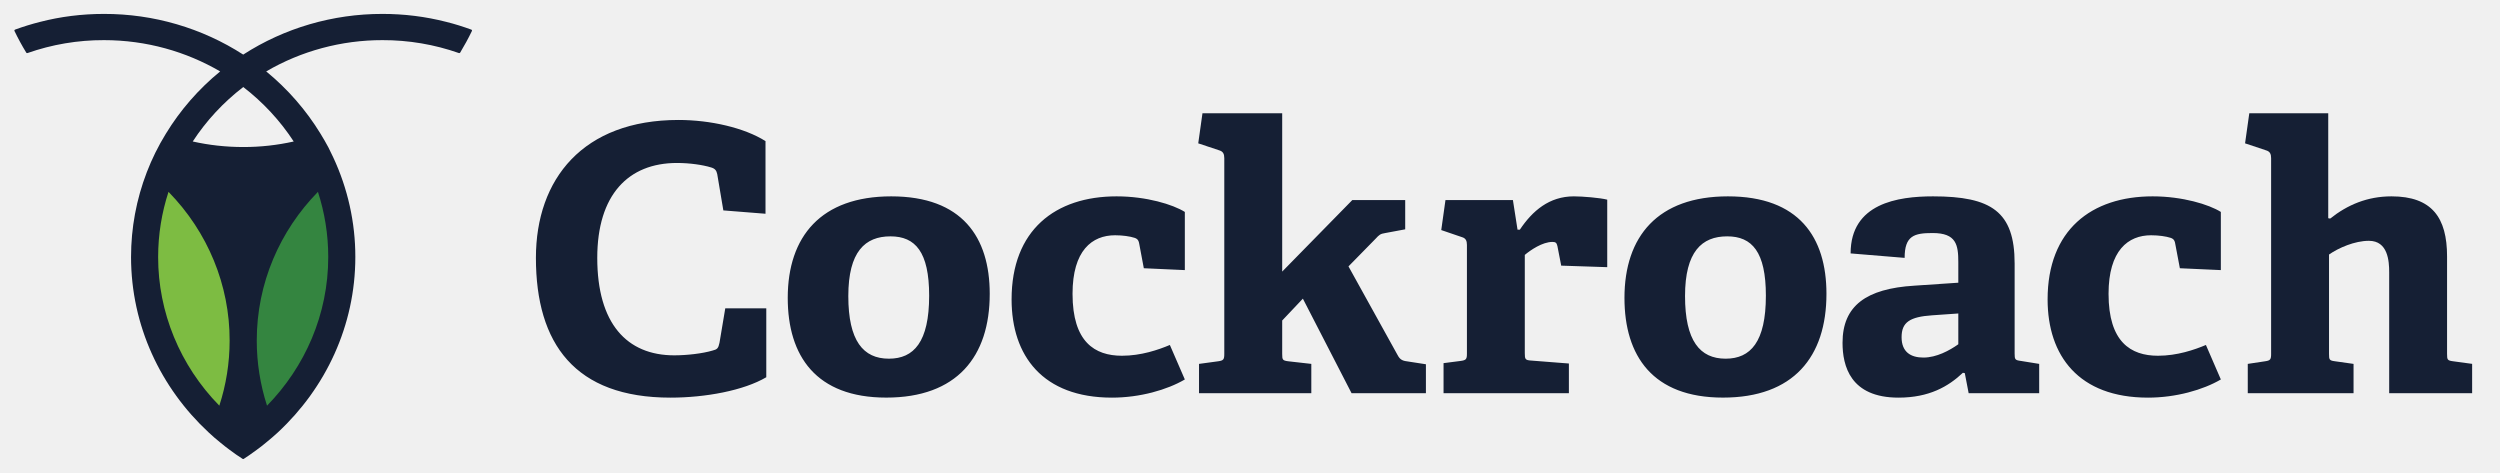
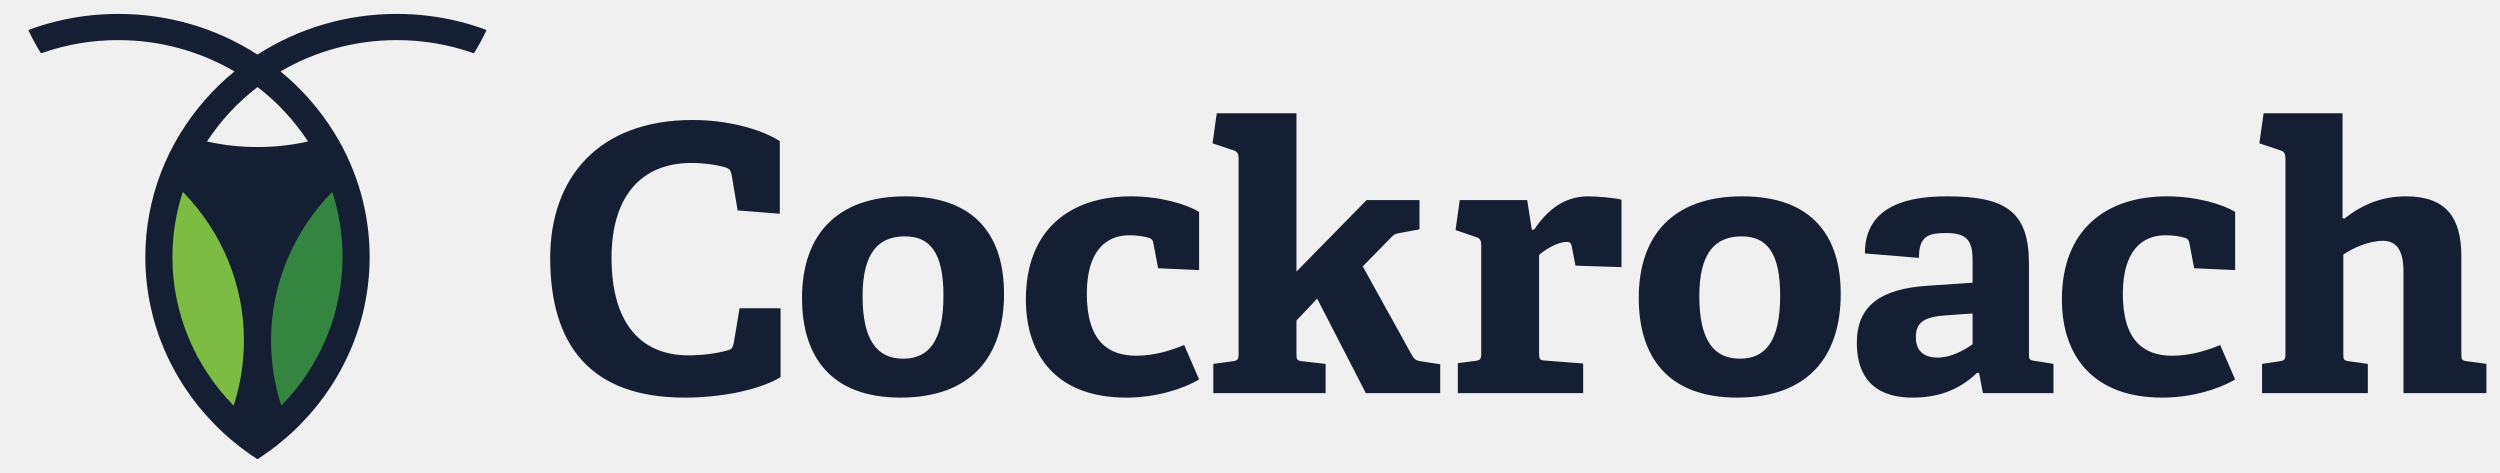
- <svg xmlns="http://www.w3.org/2000/svg" width="74" height="14" viewBox="0 0 74 14" fill="none">
-   <path fill-rule="evenodd" clip-rule="evenodd" d="M22.682 11.166C22.012 11.561 20.878 11.77 19.845 11.77C17.021 11.77 15.863 10.178 15.863 7.633C15.863 5.296 17.259 3.551 20.084 3.551C21.025 3.551 22.035 3.782 22.659 4.177V6.327L21.411 6.228L21.23 5.154C21.207 5.044 21.162 4.989 21.048 4.956C20.799 4.879 20.413 4.824 20.038 4.824C18.597 4.824 17.679 5.767 17.679 7.633C17.679 9.575 18.552 10.518 19.959 10.518C20.334 10.518 20.799 10.464 21.093 10.376C21.229 10.343 21.263 10.31 21.297 10.146L21.468 9.126H22.682V11.166ZM27.503 8.752C27.503 7.457 27.095 6.996 26.358 6.996C25.608 6.996 25.11 7.447 25.11 8.763C25.11 10.091 25.552 10.617 26.312 10.617C27.05 10.617 27.503 10.123 27.503 8.752ZM23.317 8.818C23.317 6.996 24.305 5.812 26.38 5.812C28.479 5.812 29.296 7.019 29.296 8.697C29.296 10.563 28.32 11.769 26.233 11.769C24.157 11.769 23.317 10.54 23.317 8.818ZM35.071 11.232C34.549 11.539 33.743 11.77 32.915 11.77C30.862 11.77 29.943 10.53 29.943 8.862C29.943 6.81 31.236 5.812 33.051 5.812C33.936 5.812 34.719 6.053 35.071 6.273V7.995L33.857 7.94L33.721 7.216C33.709 7.139 33.687 7.074 33.584 7.04C33.448 6.996 33.233 6.964 33.006 6.964C32.325 6.964 31.747 7.413 31.747 8.697C31.747 10.124 32.405 10.53 33.21 10.53C33.778 10.53 34.288 10.354 34.628 10.211L35.071 11.232ZM40.006 11.638L38.565 8.84L37.953 9.487V10.475C37.953 10.65 37.964 10.672 38.134 10.694L38.815 10.771V11.638H35.491V10.771L36.058 10.694C36.217 10.672 36.239 10.639 36.239 10.475V4.681C36.239 4.561 36.205 4.484 36.092 4.451L35.468 4.243L35.593 3.353H37.953V8.039L40.029 5.921H41.594V6.788L41.004 6.898C40.856 6.92 40.823 6.953 40.721 7.063L39.915 7.885L41.367 10.507C41.447 10.661 41.526 10.683 41.708 10.705L42.207 10.782V11.638H40.006ZM42.729 11.638V10.749L43.24 10.683C43.399 10.661 43.421 10.629 43.421 10.464V7.249C43.421 7.128 43.387 7.051 43.273 7.019L42.661 6.81L42.786 5.921H44.782L44.919 6.799H44.987C45.361 6.239 45.86 5.812 46.586 5.812C46.847 5.812 47.369 5.856 47.574 5.91V7.908L46.212 7.863L46.099 7.282C46.076 7.183 46.042 7.161 45.951 7.161C45.656 7.161 45.304 7.402 45.134 7.545V10.453C45.134 10.629 45.146 10.661 45.316 10.672L46.439 10.76V11.638H42.729ZM52.27 8.752C52.27 7.457 51.862 6.996 51.125 6.996C50.376 6.996 49.877 7.447 49.877 8.763C49.877 10.091 50.319 10.617 51.079 10.617C51.816 10.617 52.27 10.123 52.27 8.752ZM48.084 8.818C48.084 6.996 49.071 5.812 51.147 5.812C53.246 5.812 54.063 7.019 54.063 8.697C54.063 10.563 53.087 11.769 51 11.769C48.924 11.769 48.084 10.54 48.084 8.818ZM57.966 9.279L57.194 9.333C56.525 9.378 56.287 9.542 56.287 9.981C56.287 10.42 56.559 10.584 56.933 10.584C57.319 10.584 57.705 10.376 57.966 10.19V9.279ZM58.272 11.638L58.158 11.045L58.102 11.034C57.671 11.44 57.104 11.77 56.196 11.77C54.766 11.77 54.539 10.826 54.539 10.146C54.539 9.048 55.243 8.544 56.661 8.456L57.966 8.368V7.765C57.966 7.249 57.909 6.898 57.206 6.898C56.661 6.898 56.377 6.975 56.377 7.633L54.778 7.501C54.778 6.02 56.173 5.812 57.217 5.812C58.941 5.812 59.633 6.262 59.633 7.798V10.464C59.633 10.639 59.645 10.661 59.815 10.683L60.36 10.771V11.638H58.272V11.638ZM65.737 11.232C65.215 11.539 64.41 11.77 63.582 11.77C61.528 11.77 60.609 10.53 60.609 8.862C60.609 6.81 61.903 5.812 63.718 5.812C64.603 5.812 65.386 6.053 65.737 6.273V7.995L64.524 7.94L64.387 7.216C64.376 7.139 64.353 7.074 64.251 7.04C64.115 6.996 63.899 6.964 63.672 6.964C62.992 6.964 62.413 7.413 62.413 8.697C62.413 10.124 63.071 10.53 63.877 10.53C64.444 10.53 64.954 10.354 65.295 10.211L65.737 11.232" fill="#151F34" />
-   <mask id="mask0_392_8779" style="mask-type:alpha" maskUnits="userSpaceOnUse" x="0" y="0" width="74" height="14">
-     <path d="M36.591 0H0V14H73.182V0H36.591Z" fill="white" />
+ <svg xmlns="http://www.w3.org/2000/svg" width="148" height="28" viewBox="0 0 148 28" fill="none">
+   <path fill-rule="evenodd" clip-rule="evenodd" d="M46.209 22.332C44.87 23.122 42.601 23.539 40.536 23.539C34.888 23.539 32.572 20.357 32.572 15.267C32.572 10.591 35.363 7.103 41.013 7.103C42.897 7.103 44.915 7.564 46.164 8.353V12.654L43.667 12.457L43.305 10.307C43.259 10.087 43.169 9.978 42.942 9.912C42.443 9.758 41.671 9.648 40.922 9.648C38.041 9.648 36.203 11.534 36.203 15.267C36.203 19.15 37.95 21.037 40.764 21.037C41.513 21.037 42.443 20.927 43.032 20.752C43.304 20.686 43.373 20.62 43.441 20.291L43.781 18.251H46.209V22.332ZM55.853 17.504C55.853 14.915 55.035 13.993 53.561 13.993C52.063 13.993 51.065 14.893 51.065 17.526C51.065 20.181 51.95 21.235 53.47 21.235C54.945 21.235 55.853 20.246 55.853 17.504ZM47.48 17.636C47.48 13.993 49.455 11.623 53.606 11.623C57.803 11.623 59.438 14.037 59.438 17.395C59.438 21.125 57.486 23.538 53.311 23.538C49.159 23.538 47.48 21.081 47.48 17.636ZM70.987 22.464C69.943 23.079 68.332 23.539 66.676 23.539C62.569 23.539 60.732 21.06 60.732 17.723C60.732 13.62 63.319 11.623 66.948 11.623C68.718 11.623 70.284 12.106 70.987 12.546V15.99L68.559 15.88L68.287 14.431C68.264 14.278 68.219 14.147 68.014 14.081C67.742 13.993 67.311 13.928 66.857 13.928C65.497 13.928 64.34 14.827 64.34 17.395C64.34 20.247 65.655 21.059 67.266 21.059C68.401 21.059 69.421 20.708 70.102 20.423L70.987 22.464ZM80.858 23.275L77.976 17.68L76.751 18.975V20.95C76.751 21.301 76.774 21.345 77.114 21.389L78.476 21.542V23.275H71.828V21.542L72.963 21.389C73.279 21.345 73.324 21.278 73.324 20.95V9.363C73.324 9.121 73.256 8.967 73.03 8.901L71.782 8.486L72.032 6.707H76.751V16.078L80.903 11.842H84.034V13.577L82.854 13.796C82.559 13.839 82.492 13.905 82.287 14.125L80.676 15.771L83.58 21.015C83.739 21.323 83.898 21.366 84.261 21.41L85.26 21.564V23.275H80.858ZM86.304 23.275V21.498L87.325 21.366C87.643 21.323 87.688 21.257 87.688 20.927V14.498C87.688 14.256 87.62 14.103 87.393 14.037L86.168 13.62L86.417 11.842H90.41L90.683 13.598H90.819C91.568 12.478 92.566 11.623 94.018 11.623C94.54 11.623 95.584 11.711 95.993 11.821V15.815L93.27 15.727L93.043 14.563C92.998 14.366 92.929 14.323 92.748 14.323C92.158 14.323 91.453 14.805 91.115 15.09V20.905C91.115 21.257 91.138 21.323 91.477 21.345L93.723 21.52V23.275H86.304ZM105.386 17.504C105.386 14.915 104.569 13.993 103.096 13.993C101.597 13.993 100.599 14.893 100.599 17.526C100.599 20.181 101.484 21.235 103.004 21.235C104.479 21.235 105.386 20.246 105.386 17.504ZM97.014 17.636C97.014 13.993 98.988 11.623 103.14 11.623C107.338 11.623 108.971 14.037 108.971 17.395C108.971 21.125 107.02 23.538 102.845 23.538C98.694 23.538 97.014 21.081 97.014 17.636ZM116.777 18.557L115.234 18.667C113.895 18.755 113.419 19.084 113.419 19.962C113.419 20.84 113.964 21.169 114.713 21.169C115.484 21.169 116.255 20.752 116.777 20.379V18.557ZM117.39 23.276L117.162 22.09L117.049 22.069C116.187 22.88 115.053 23.539 113.237 23.539C110.379 23.539 109.925 21.651 109.925 20.291C109.925 18.096 111.331 17.087 114.168 16.912L116.777 16.737V15.529C116.777 14.498 116.663 13.796 115.257 13.796C114.168 13.796 113.601 13.95 113.601 15.267L110.401 15.002C110.401 12.04 113.192 11.623 115.28 11.623C118.728 11.623 120.113 12.523 120.113 15.595V20.927C120.113 21.278 120.135 21.323 120.475 21.366L121.565 21.542V23.275H117.39V23.276ZM132.32 22.464C131.277 23.079 129.666 23.539 128.009 23.539C123.902 23.539 122.064 21.06 122.064 17.723C122.064 13.62 124.651 11.623 128.282 11.623C130.051 11.623 131.617 12.106 132.32 12.546V15.99L129.893 15.88L129.62 14.431C129.597 14.278 129.552 14.147 129.348 14.081C129.075 13.993 128.644 13.928 128.19 13.928C126.829 13.928 125.672 14.827 125.672 17.395C125.672 20.247 126.988 21.059 128.599 21.059C129.734 21.059 130.755 20.708 131.435 20.423L132.32 22.464" fill="#151F34" />
+   <mask id="mask0_1311_7183" style="mask-type:alpha" maskUnits="userSpaceOnUse" x="0" y="0" width="148" height="28">
+     <path d="M74.028 0H0.846V28H147.209V0H74.028Z" fill="white" />
  </mask>
-   <g mask="url(#mask0_392_8779)">
-     <path fill-rule="evenodd" clip-rule="evenodd" d="M70.72 11.638V8.061C70.72 7.731 70.686 7.128 70.119 7.128C69.699 7.128 69.222 7.337 68.939 7.534V10.475C68.939 10.65 68.95 10.672 69.12 10.694L69.665 10.771V11.638H66.534V10.771L67.045 10.694C67.203 10.672 67.225 10.639 67.225 10.475V4.681C67.225 4.561 67.192 4.484 67.078 4.451L66.454 4.243L66.579 3.353H68.916V6.459L68.973 6.47C69.483 6.064 70.073 5.812 70.788 5.812C71.99 5.812 72.433 6.448 72.433 7.589V10.475C72.433 10.65 72.444 10.672 72.615 10.694L73.182 10.771V11.638H70.72" fill="#151F34" />
-     <path fill-rule="evenodd" clip-rule="evenodd" d="M8.694 4.188C8.204 4.298 7.703 4.353 7.201 4.352C6.688 4.352 6.186 4.296 5.705 4.188C6.106 3.573 6.612 3.028 7.201 2.576C7.788 3.029 8.293 3.573 8.694 4.188H8.694ZM13.211 0.648C12.594 0.49 11.958 0.411 11.32 0.412C9.853 0.41 8.419 0.829 7.199 1.616C5.979 0.829 4.544 0.409 3.078 0.412C2.424 0.412 1.789 0.492 1.187 0.648C0.935 0.711 0.687 0.788 0.444 0.877C0.441 0.879 0.437 0.881 0.435 0.884C0.432 0.887 0.43 0.89 0.428 0.893C0.426 0.897 0.426 0.901 0.426 0.905C0.426 0.908 0.427 0.912 0.428 0.916C0.534 1.137 0.651 1.352 0.778 1.559C0.785 1.571 0.799 1.576 0.812 1.571C1.538 1.316 2.304 1.186 3.077 1.188C4.335 1.188 5.512 1.528 6.517 2.114C5.878 2.637 5.334 3.261 4.909 3.959C4.686 4.321 4.497 4.703 4.345 5.098C4.036 5.901 3.879 6.75 3.879 7.606C3.879 9.644 4.761 11.486 6.173 12.797C6.283 12.901 6.397 13 6.517 13.096C6.611 13.174 6.704 13.248 6.802 13.319C6.925 13.413 7.053 13.5 7.182 13.583C7.187 13.586 7.193 13.588 7.199 13.588C7.205 13.588 7.21 13.586 7.215 13.583C7.344 13.498 7.471 13.411 7.594 13.319C7.693 13.248 7.787 13.174 7.88 13.096C7.998 13 8.117 12.899 8.227 12.797C9.637 11.486 10.518 9.641 10.518 7.607C10.519 6.588 10.295 5.58 9.861 4.652C9.817 4.556 9.77 4.461 9.722 4.366C9.648 4.228 9.57 4.092 9.488 3.959C9.062 3.261 8.519 2.638 7.88 2.114C8.918 1.507 10.108 1.187 11.32 1.188C12.092 1.186 12.859 1.316 13.585 1.571C13.598 1.575 13.613 1.57 13.62 1.559C13.746 1.35 13.863 1.136 13.969 0.916C13.97 0.913 13.971 0.909 13.971 0.905C13.971 0.901 13.971 0.897 13.969 0.893C13.968 0.89 13.965 0.887 13.963 0.884C13.96 0.881 13.956 0.879 13.952 0.877C13.71 0.789 13.463 0.71 13.211 0.648Z" fill="#151F34" />
-     <path fill-rule="evenodd" clip-rule="evenodd" d="M9.716 7.607C9.716 9.309 9.028 10.858 7.904 12.008C7.702 11.384 7.6 10.734 7.6 10.08C7.6 8.378 8.288 6.826 9.411 5.679C9.609 6.288 9.716 6.936 9.716 7.607Z" fill="#348540" />
-     <path fill-rule="evenodd" clip-rule="evenodd" d="M6.797 10.08C6.797 10.75 6.691 11.398 6.492 12.008C5.328 10.82 4.679 9.244 4.681 7.607C4.681 6.936 4.789 6.288 4.988 5.679C6.152 6.867 6.8 8.443 6.797 10.08Z" fill="#7DBC42" />
+   <g mask="url(#mask0_1311_7183)">
+     <path fill-rule="evenodd" clip-rule="evenodd" d="M142.286 23.275V16.121C142.286 15.463 142.218 14.256 141.084 14.256C140.244 14.256 139.291 14.674 138.724 15.069V20.95C138.724 21.301 138.747 21.345 139.086 21.389L140.176 21.542V23.275H133.914V21.542L134.935 21.389C135.252 21.345 135.297 21.278 135.297 20.95V9.363C135.297 9.121 135.229 8.967 135.003 8.901L133.754 8.486L134.005 6.707H138.678V12.918L138.792 12.939C139.813 12.128 140.993 11.623 142.422 11.623C144.827 11.623 145.712 12.896 145.712 15.178V20.95C145.712 21.301 145.735 21.345 146.075 21.389L147.21 21.542V23.275H142.285" fill="#151F34" />
+     <path fill-rule="evenodd" clip-rule="evenodd" d="M18.233 8.375C17.254 8.595 16.252 8.706 15.247 8.705C14.221 8.705 13.219 8.593 12.256 8.375C13.058 7.146 14.069 6.056 15.247 5.153C16.423 6.057 17.432 7.147 18.234 8.375H18.233ZM27.267 1.296C26.033 0.98 24.762 0.821 23.486 0.824C20.552 0.82 17.684 1.658 15.243 3.232C12.804 1.657 9.935 0.819 7.001 0.824C5.694 0.824 4.424 0.985 3.219 1.296C2.716 1.422 2.22 1.575 1.735 1.755C1.727 1.758 1.72 1.762 1.715 1.768C1.709 1.773 1.705 1.779 1.702 1.787C1.699 1.794 1.697 1.801 1.697 1.809C1.697 1.817 1.699 1.824 1.702 1.832C1.913 2.275 2.148 2.704 2.401 3.119C2.415 3.142 2.444 3.152 2.469 3.143C3.921 2.631 5.455 2.372 6.999 2.375C9.515 2.375 11.869 3.055 13.879 4.228C12.601 5.274 11.514 6.522 10.664 7.917C10.217 8.643 9.84 9.406 9.536 10.197C8.919 11.802 8.603 13.5 8.604 15.212C8.604 19.287 10.367 22.971 13.191 25.594C13.411 25.803 13.639 26 13.879 26.192C14.067 26.349 14.254 26.495 14.45 26.637C14.696 26.826 14.952 27 15.21 27.167C15.22 27.173 15.231 27.176 15.243 27.176C15.255 27.176 15.266 27.173 15.276 27.167C15.533 26.996 15.787 26.822 16.033 26.637C16.232 26.495 16.419 26.349 16.607 26.192C16.843 26 17.079 25.799 17.299 25.594C20.119 22.971 21.883 19.283 21.883 15.213C21.884 13.175 21.436 11.16 20.568 9.303C20.479 9.111 20.387 8.921 20.29 8.733C20.142 8.457 19.986 8.185 19.822 7.917C18.971 6.523 17.884 5.276 16.607 4.228C18.682 3.014 21.061 2.374 23.486 2.375C25.031 2.372 26.564 2.631 28.016 3.143C28.042 3.151 28.071 3.141 28.085 3.118C28.338 2.7 28.571 2.271 28.783 1.832C28.786 1.825 28.788 1.818 28.788 1.81C28.788 1.802 28.787 1.794 28.784 1.787C28.781 1.78 28.776 1.773 28.771 1.768C28.765 1.762 28.758 1.758 28.751 1.755C28.265 1.579 27.771 1.421 27.267 1.296Z" fill="#151F34" />
+     <path fill-rule="evenodd" clip-rule="evenodd" d="M20.278 15.214C20.278 18.618 18.901 21.716 16.655 24.016C16.251 22.768 16.045 21.468 16.045 20.16C16.045 16.756 17.422 13.652 19.669 11.358C20.064 12.576 20.278 13.872 20.278 15.214Z" fill="#348540" />
+     <path fill-rule="evenodd" clip-rule="evenodd" d="M14.441 20.16C14.441 21.5 14.228 22.795 13.831 24.016C11.502 21.639 10.205 18.488 10.208 15.214C10.208 13.872 10.425 12.576 10.823 11.358C13.152 13.735 14.447 16.886 14.441 20.16Z" fill="#7DBC42" />
  </g>
</svg>
